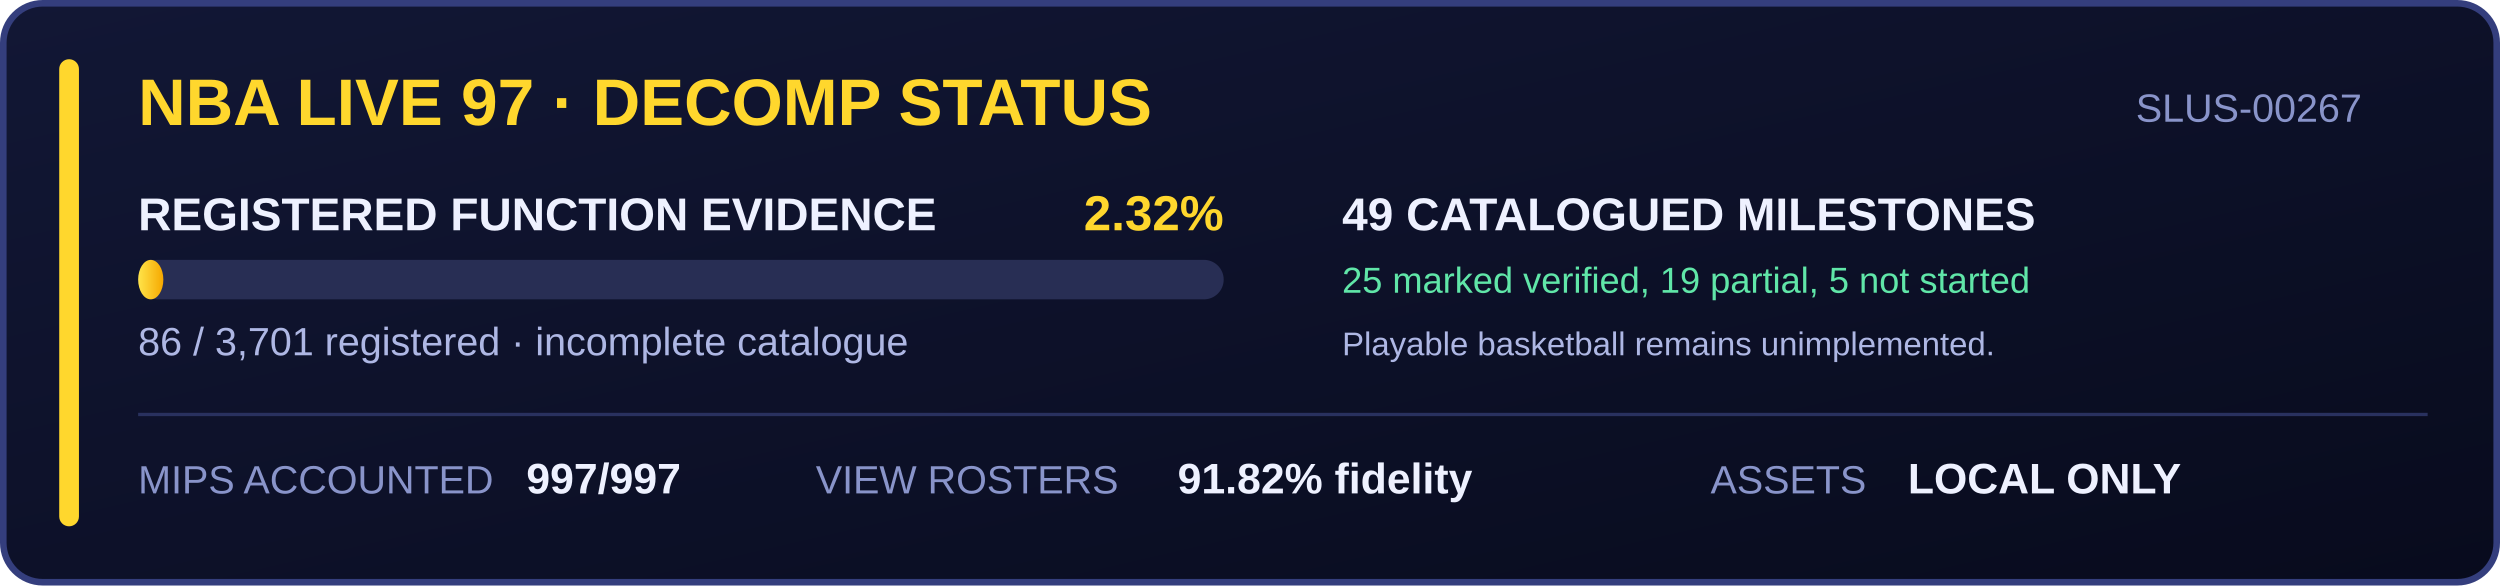
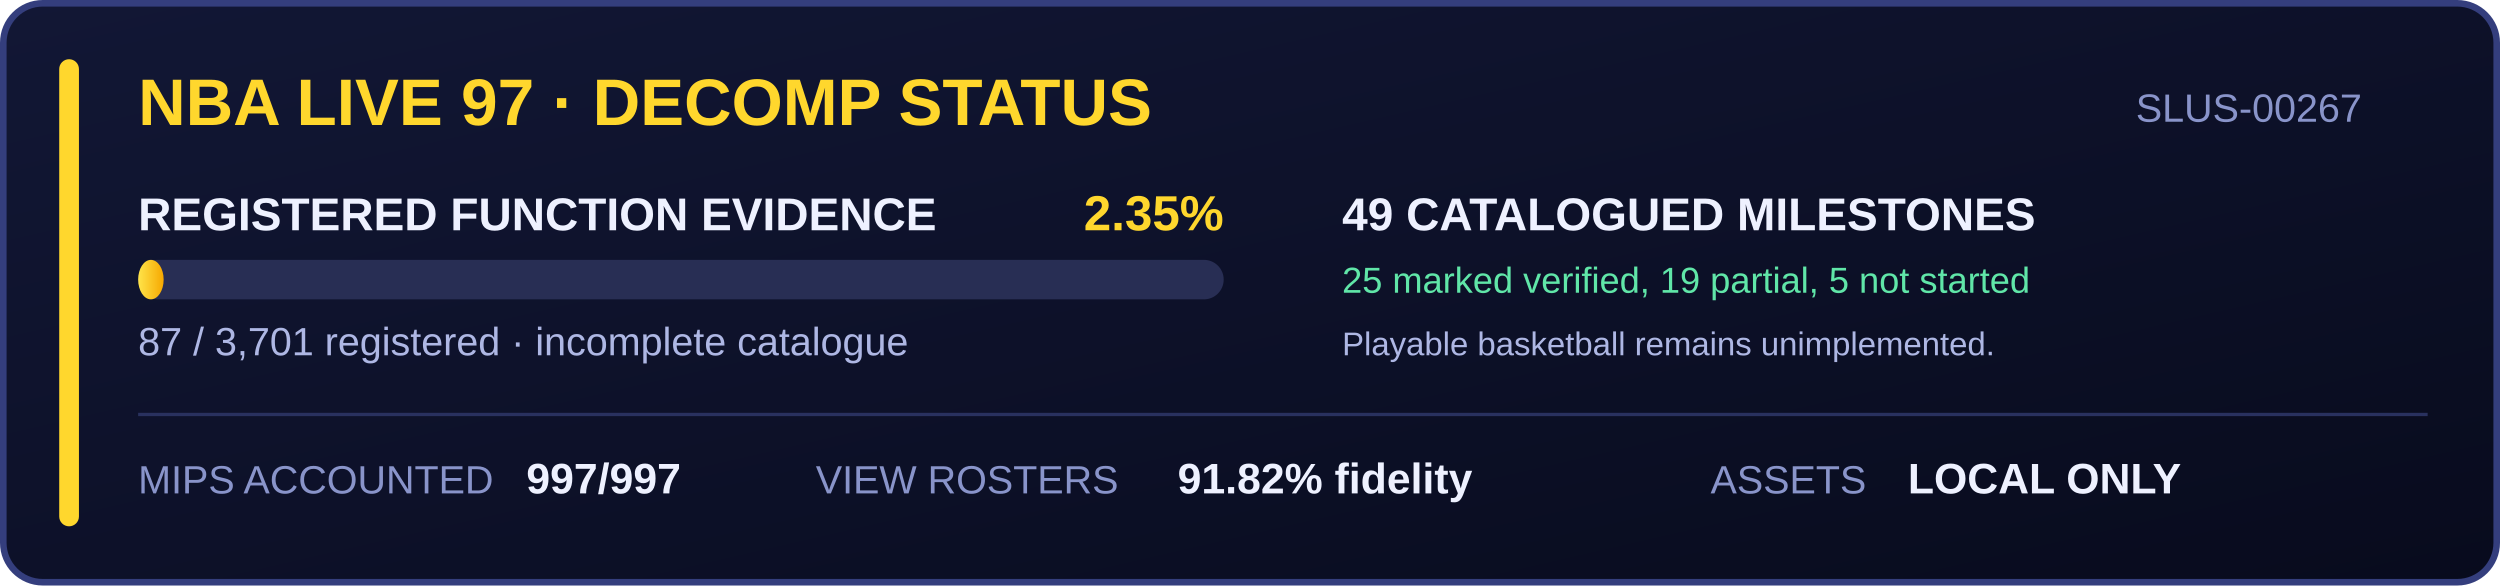
<svg xmlns="http://www.w3.org/2000/svg" width="760" height="178" viewBox="0 0 760 178" role="img" aria-labelledby="title desc">
  <defs>
    <linearGradient id="panel" x1="0" y1="0" x2="1" y2="1">
      <stop stop-color="#121735" />
      <stop offset="1" stop-color="#080b1d" />
    </linearGradient>
    <linearGradient id="gold" x1="0" y1="0" x2="1" y2="0">
      <stop stop-color="#ffe44a" />
      <stop offset="1" stop-color="#f6a800" />
    </linearGradient>
  </defs>
  <rect x="1" y="1" width="758" height="176" rx="12" fill="url(#panel)" stroke="#343e7d" stroke-width="2" />
  <rect x="18" y="18" width="6" height="142" rx="3" fill="#ffd72d" />
  <g font-family="Segoe UI, Arial, sans-serif">
    <text x="42" y="38" fill="#ffd72d" font-size="20" font-weight="700">NBA LIVE 97 · DECOMP STATUS</text>
    <text x="718" y="37" fill="#8994ca" font-size="12" text-anchor="end">SLUS-00267</text>
    <text x="42" y="70" fill="#eef1ff" font-size="14" font-weight="600">REGISTERED FUNCTION EVIDENCE</text>
-     <text x="372" y="70" fill="#ffd72d" font-size="15" font-weight="700" text-anchor="end">2.32%</text>
+     <text x="372" y="70" fill="#ffd72d" font-size="15" font-weight="700" text-anchor="end">2.35%</text>
    <rect x="42" y="79" width="330" height="12" rx="6" fill="#282e54" />
-     <rect x="42" y="79" width="7.66" height="12" rx="6" fill="url(#gold)" />
-     <text x="42" y="108" fill="#aeb7e4" font-size="12">86 / 3,701 registered · incomplete catalogue</text>
+     <rect x="42" y="79" width="7.75" height="12" rx="6" fill="url(#gold)" />
+     <text x="42" y="108" fill="#aeb7e4" font-size="12">87 / 3,701 registered · incomplete catalogue</text>
    <text x="408" y="70" fill="#eef1ff" font-size="14" font-weight="600">49 CATALOGUED MILESTONES</text>
    <text x="408" y="89" fill="#60e6a8" font-size="11">25 marked verified, 19 partial, 5 not started</text>
    <text x="408" y="108" fill="#aeb7e4" font-size="10">Playable basketball remains unimplemented.</text>
    <line x1="42" y1="126" x2="738" y2="126" stroke="#29315f" />
    <text x="42" y="150" fill="#8994ca" font-size="12">MIPS ACCOUNTED</text>
    <text x="160" y="150" fill="#eef1ff" font-size="13" font-weight="700">997/997</text>
    <text x="248" y="150" fill="#8994ca" font-size="12">VIEW ROSTERS</text>
    <text x="358" y="150" fill="#eef1ff" font-size="13" font-weight="700">91.82% fidelity</text>
    <text x="520" y="150" fill="#8994ca" font-size="12">ASSETS</text>
    <text x="580" y="150" fill="#eef1ff" font-size="13" font-weight="700">LOCAL ONLY</text>
  </g>
</svg>
